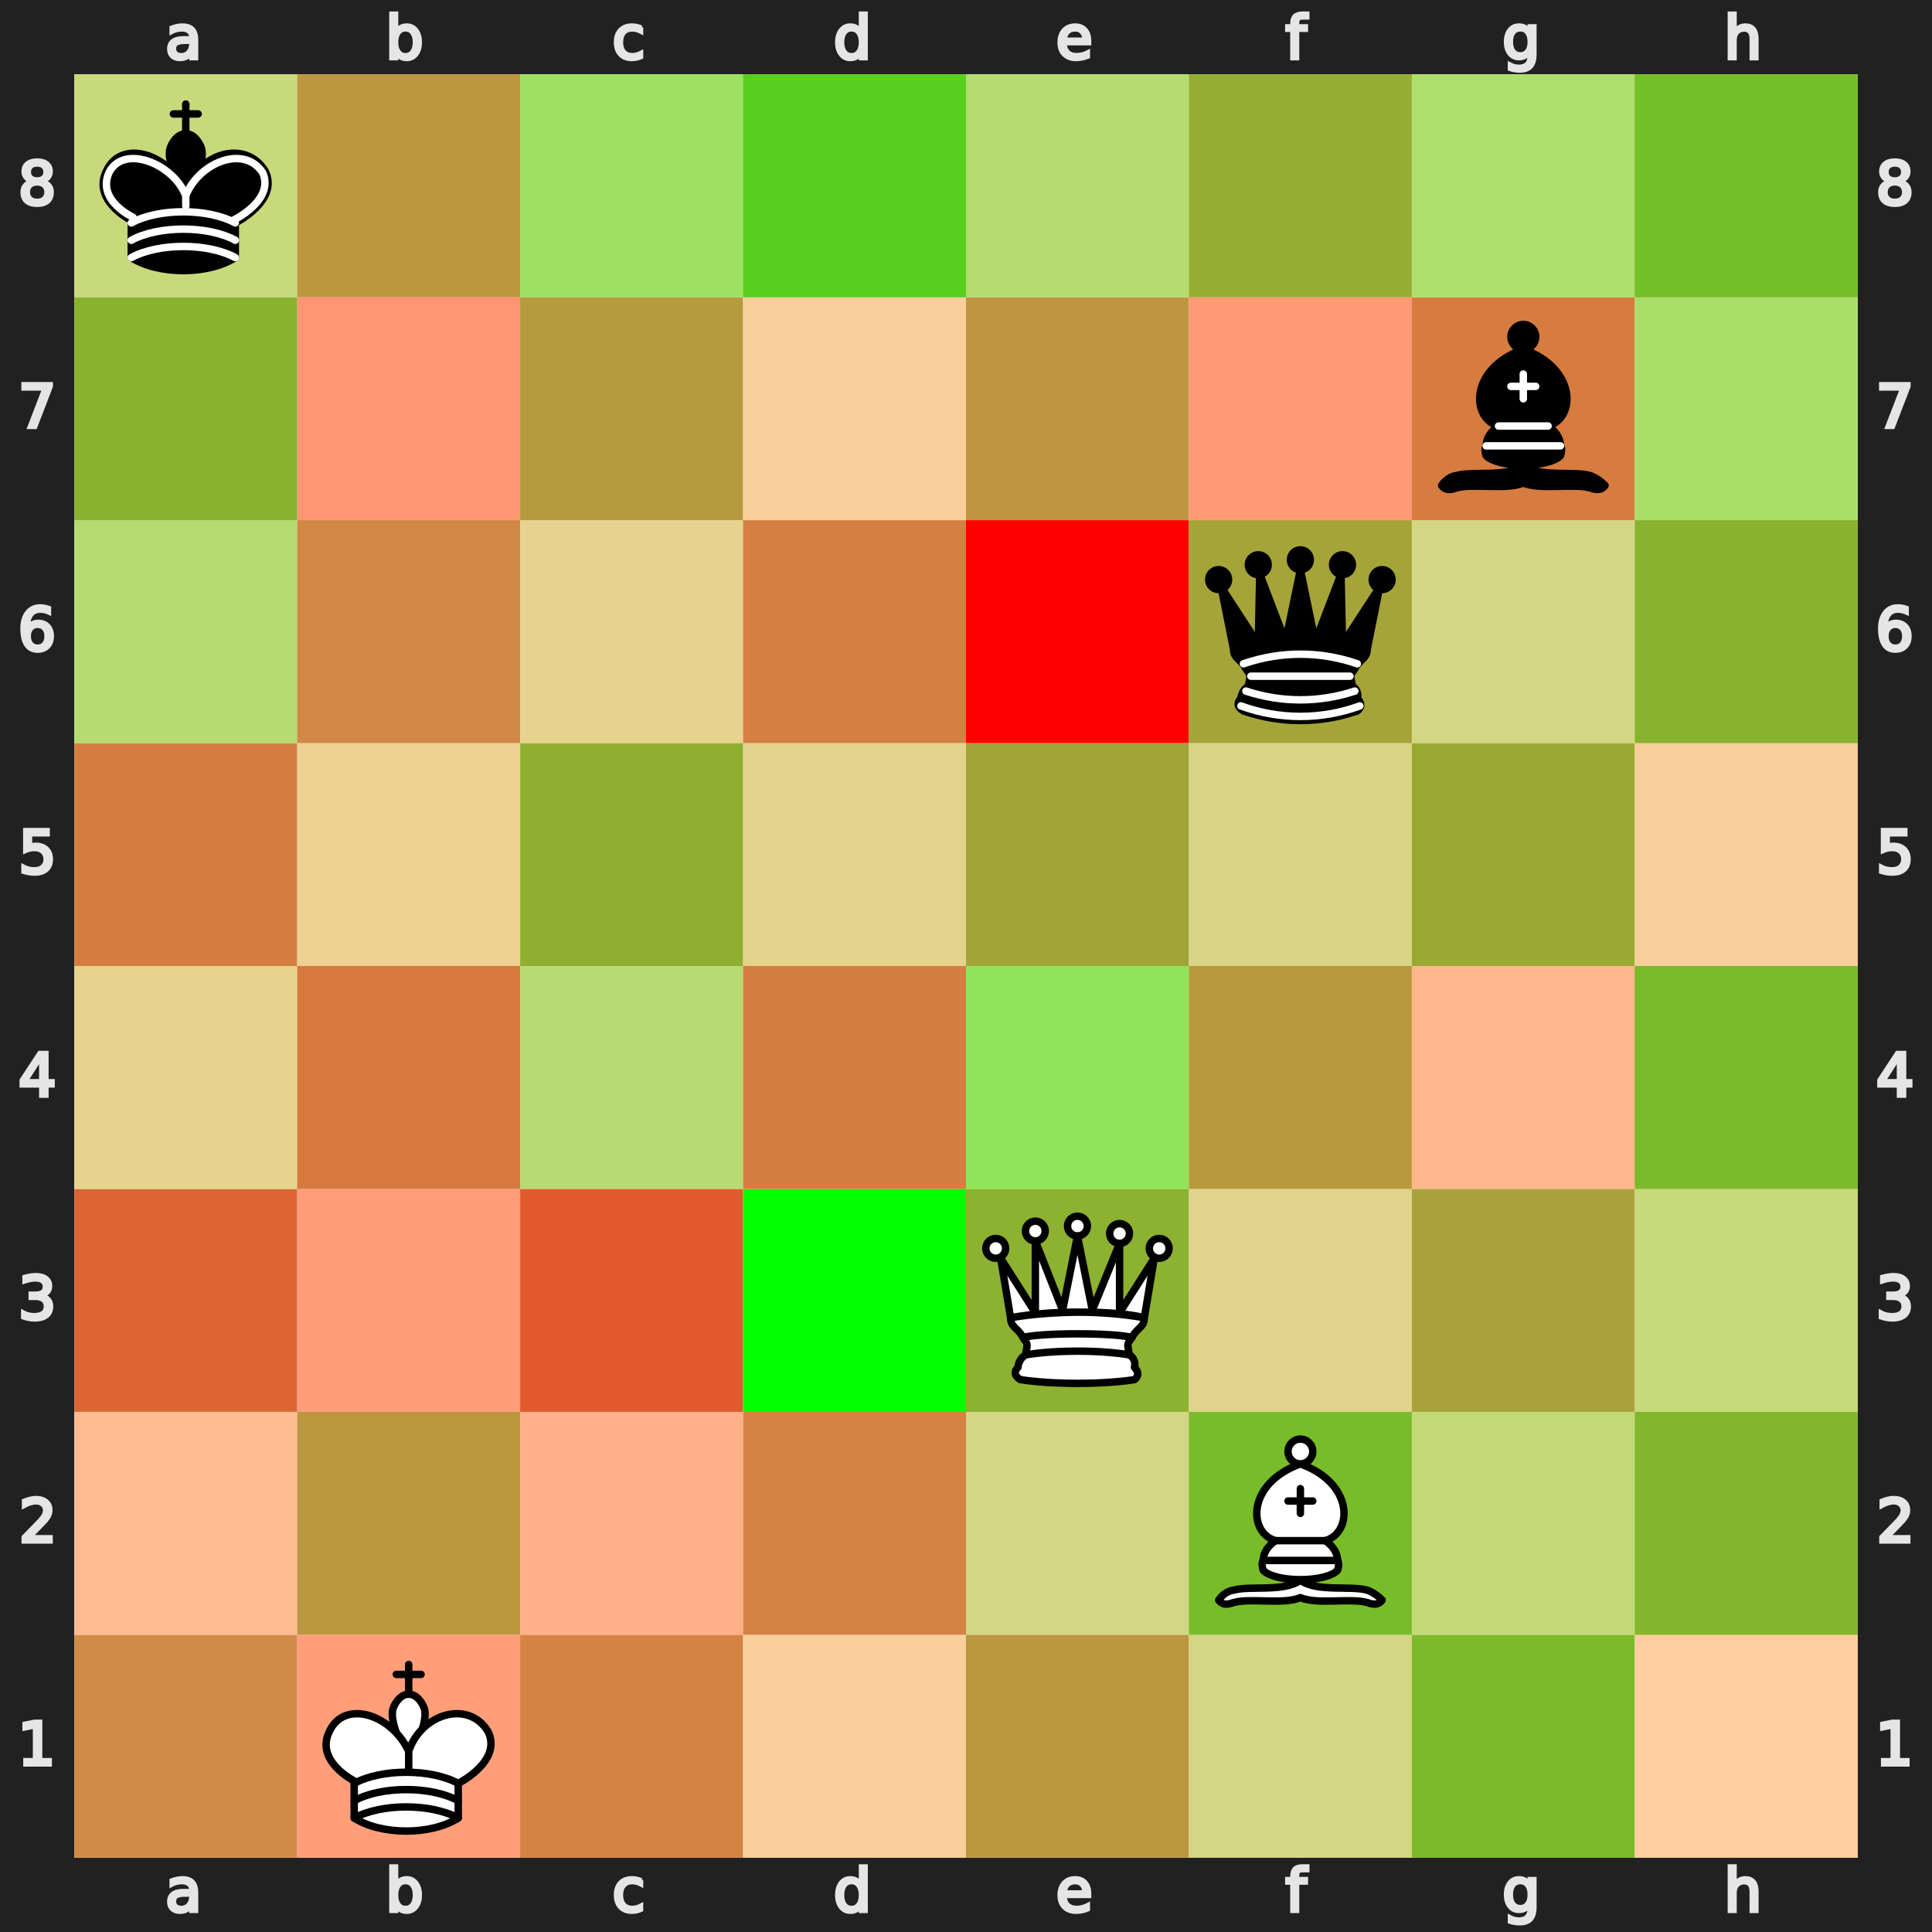
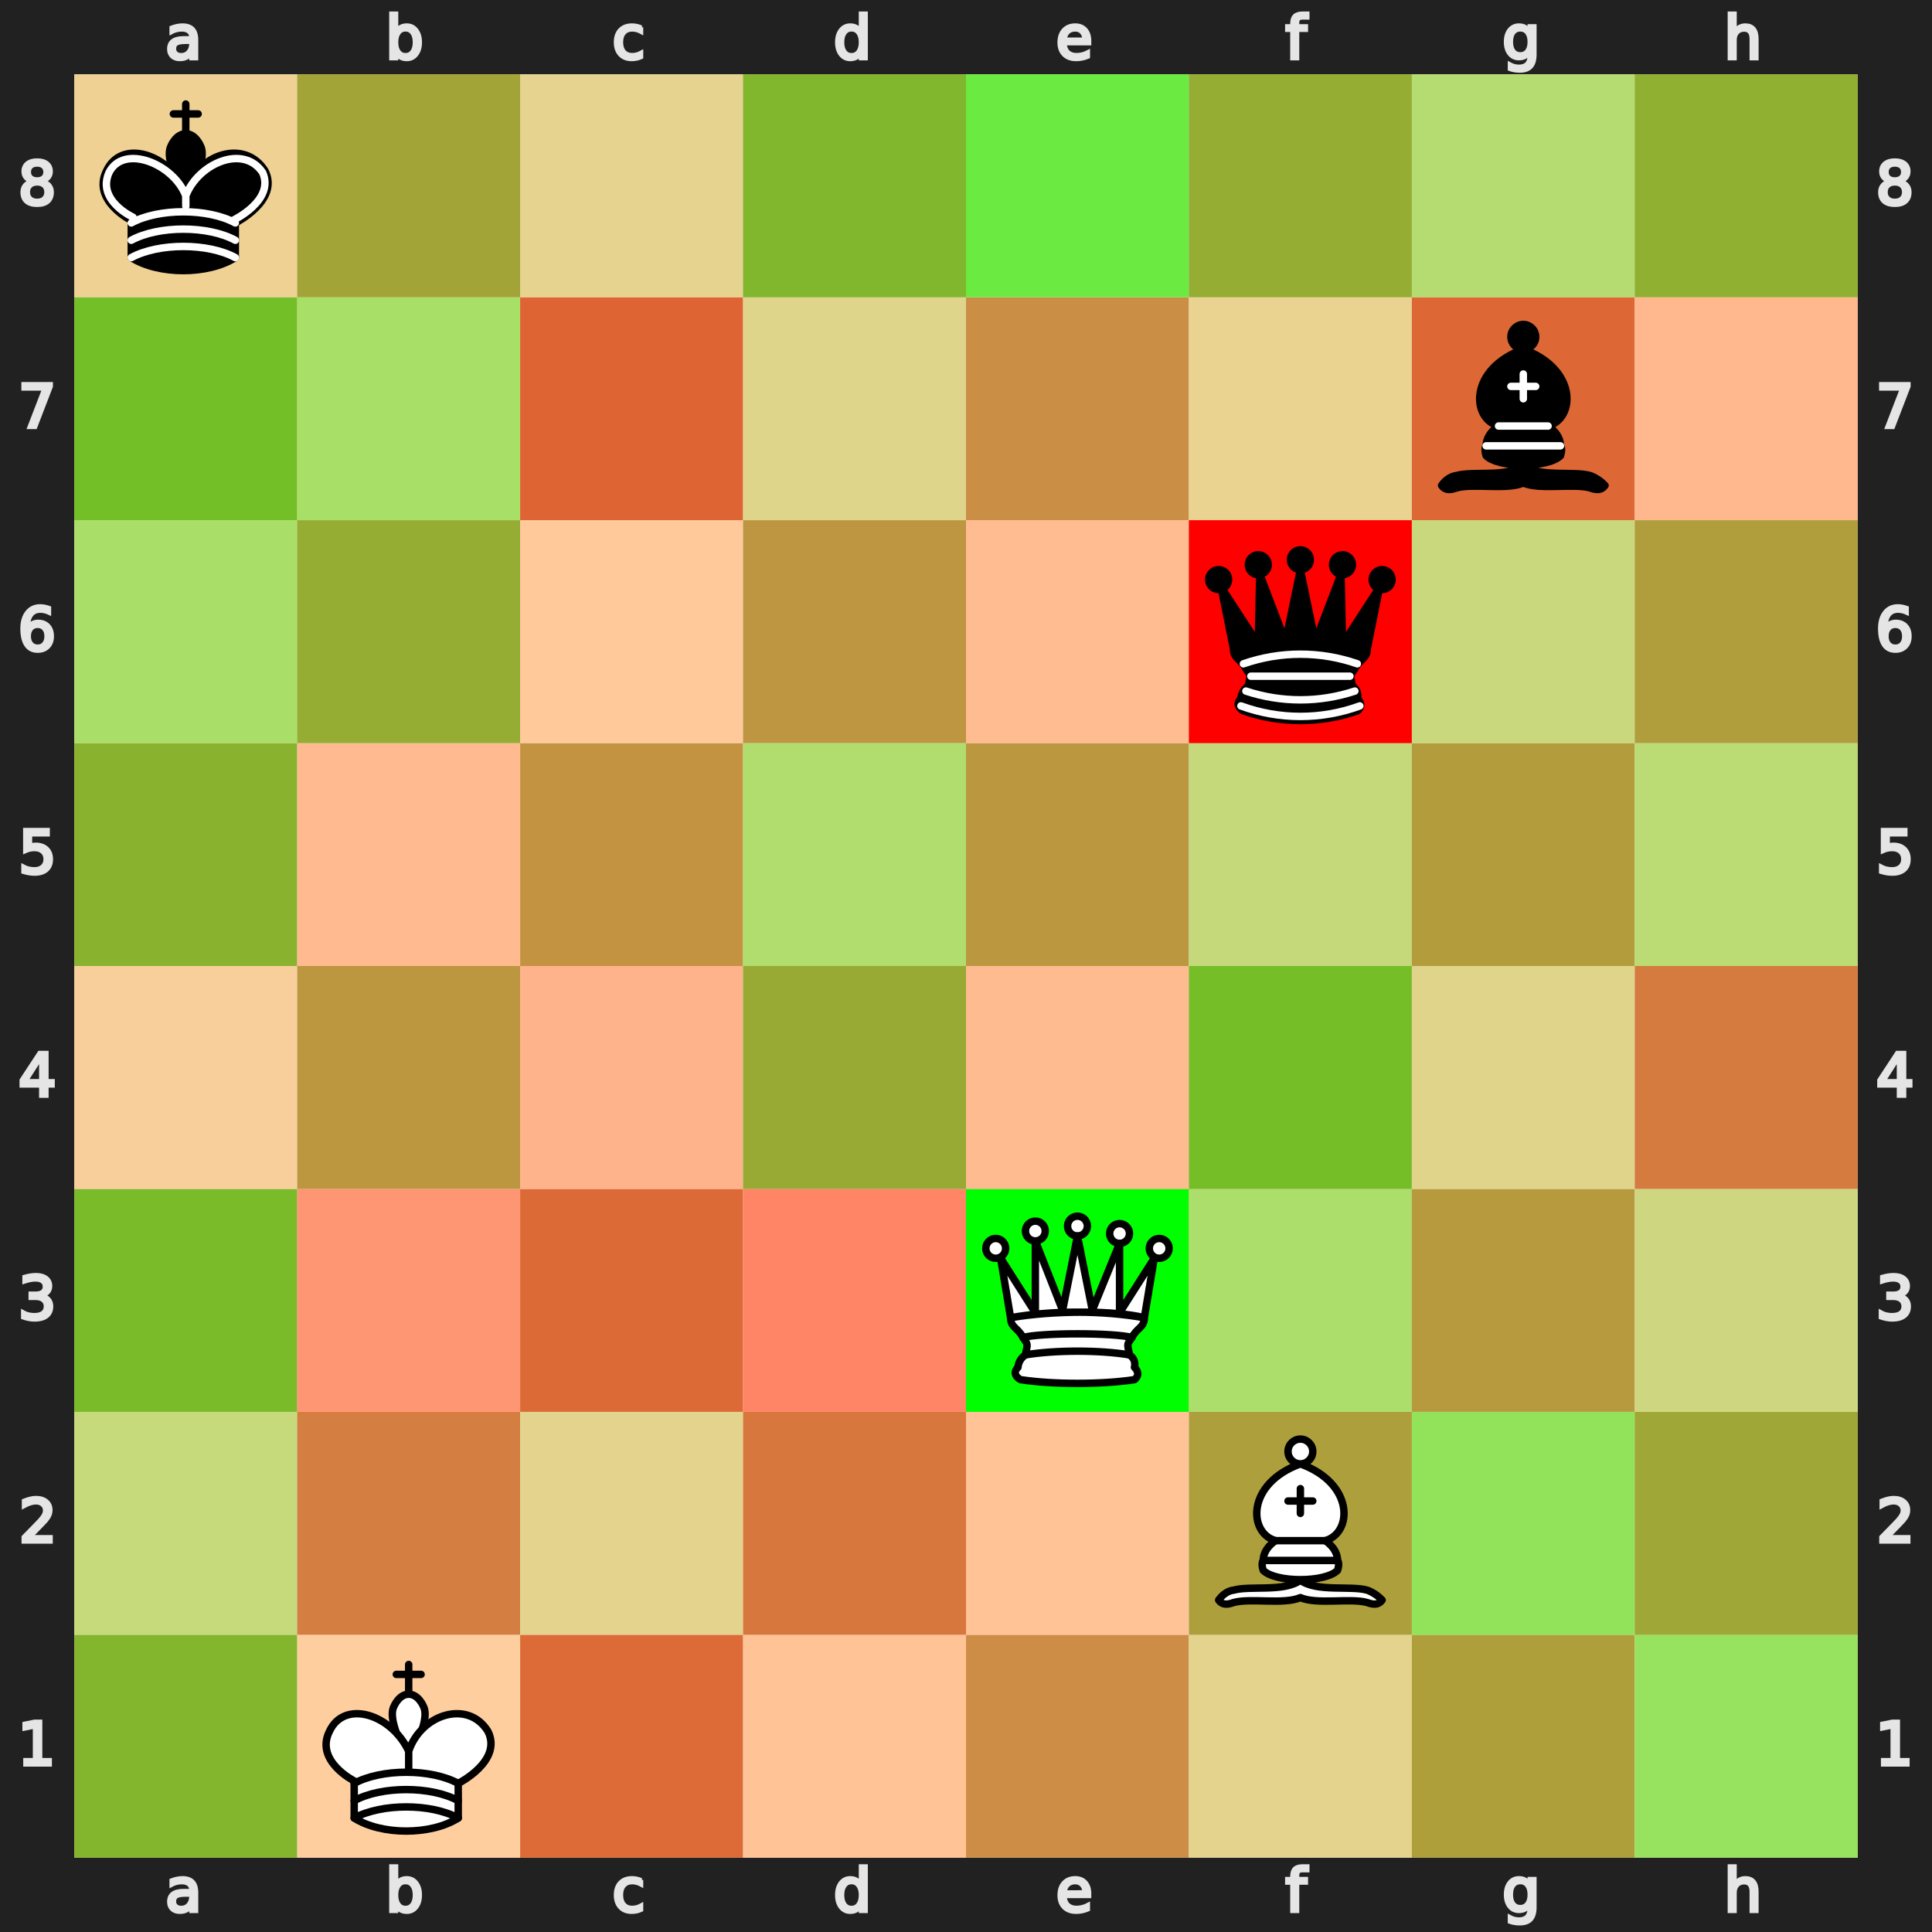
<svg xmlns="http://www.w3.org/2000/svg" xmlns:xlink="http://www.w3.org/1999/xlink" viewBox="0 0 390 390">
  <defs>
    <g id="white-bishop" class="white bishop" fill="none" fill-rule="evenodd" stroke="#000" stroke-width="1.5" stroke-linecap="round" stroke-linejoin="round">
      <g fill="#fff" stroke-linecap="butt">
        <path d="M9 36c3.39-.97 10.11.43 13.5-2 3.39 2.43 10.11 1.03 13.5 2 0 0 1.65.54 3 2-.68.97-1.65.99-3 .5-3.39-.97-10.11.46-13.5-1-3.39 1.46-10.11.03-13.5 1-1.354.49-2.323.47-3-.5 1.354-1.94 3-2 3-2zM15 32c2.5 2.5 12.5 2.5 15 0 .5-1.5 0-2 0-2 0-2.5-2.5-4-2.5-4 5.5-1.5 6-11.5-5-15.5-11 4-10.5 14-5 15.5 0 0-2.5 1.5-2.5 4 0 0-.5.5 0 2zM25 8a2.5 2.5 0 1 1-5 0 2.5 2.5 0 1 1 5 0z" />
      </g>
      <path d="M17.5 26h10M15 30h15m-7.5-14.5v5M20 18h5" stroke-linejoin="miter" />
    </g>
    <g id="white-queen" class="white queen" fill="#fff" fill-rule="evenodd" stroke="#000" stroke-width="1.5" stroke-linecap="round" stroke-linejoin="round">
      <path d="M8 12a2 2 0 1 1-4 0 2 2 0 1 1 4 0zM24.5 7.5a2 2 0 1 1-4 0 2 2 0 1 1 4 0zM41 12a2 2 0 1 1-4 0 2 2 0 1 1 4 0zM16 8.5a2 2 0 1 1-4 0 2 2 0 1 1 4 0zM33 9a2 2 0 1 1-4 0 2 2 0 1 1 4 0z" />
      <path d="M9 26c8.5-1.5 21-1.5 27 0l2-12-7 11V11l-5.5 13.5-3-15-3 15-5.5-14V25L7 14l2 12zM9 26c0 2 1.5 2 2.5 4 1 1.5 1 1 .5 3.5-1.5 1-1.5 2.5-1.5 2.5-1.5 1.5.5 2.5.5 2.5 6.5 1 16.5 1 23 0 0 0 1.5-1 0-2.5 0 0 .5-1.5-1-2.5-.5-2.5-.5-2 .5-3.5 1-2 2.5-2 2.5-4-8.5-1.5-18.5-1.5-27 0z" stroke-linecap="butt" />
      <path d="M11.5 30c3.5-1 18.5-1 22 0M12 33.5c6-1 15-1 21 0" fill="none" />
    </g>
    <g id="white-king" class="white king" fill="none" fill-rule="evenodd" stroke="#000" stroke-width="1.5" stroke-linecap="round" stroke-linejoin="round">
      <path d="M22.5 11.63V6M20 8h5" stroke-linejoin="miter" />
      <path d="M22.5 25s4.5-7.5 3-10.5c0 0-1-2.5-3-2.5s-3 2.5-3 2.5c-1.5 3 3 10.5 3 10.5" fill="#fff" stroke-linecap="butt" stroke-linejoin="miter" />
      <path d="M11.5 37c5.5 3.5 15.5 3.5 21 0v-7s9-4.5 6-10.5c-4-6.5-13.5-3.5-16 4V27v-3.5c-3.5-7.5-13-10.5-16-4-3 6 5 10 5 10V37z" fill="#fff" />
      <path d="M11.5 30c5.5-3 15.5-3 21 0m-21 3.5c5.5-3 15.5-3 21 0m-21 3.5c5.5-3 15.5-3 21 0" />
    </g>
    <g id="black-bishop" class="black bishop" fill="none" fill-rule="evenodd" stroke="#000" stroke-width="1.5" stroke-linecap="round" stroke-linejoin="round">
      <path d="M9 36c3.39-.97 10.11.43 13.5-2 3.39 2.43 10.11 1.03 13.5 2 0 0 1.65.54 3 2-.68.97-1.65.99-3 .5-3.39-.97-10.11.46-13.5-1-3.39 1.46-10.11.03-13.5 1-1.354.49-2.323.47-3-.5 1.354-1.94 3-2 3-2zm6-4c2.5 2.5 12.5 2.5 15 0 .5-1.5 0-2 0-2 0-2.5-2.5-4-2.5-4 5.5-1.5 6-11.5-5-15.5-11 4-10.5 14-5 15.5 0 0-2.5 1.5-2.5 4 0 0-.5.5 0 2zM25 8a2.5 2.5 0 1 1-5 0 2.5 2.5 0 1 1 5 0z" fill="#000" stroke-linecap="butt" />
      <path d="M17.5 26h10M15 30h15m-7.5-14.5v5M20 18h5" stroke="#fff" stroke-linejoin="miter" />
    </g>
    <g id="black-queen" class="black queen" fill="#000" fill-rule="evenodd" stroke="#000" stroke-width="1.5" stroke-linecap="round" stroke-linejoin="round">
      <g fill="#000" stroke="none">
        <circle cx="6" cy="12" r="2.75" />
        <circle cx="14" cy="9" r="2.75" />
        <circle cx="22.5" cy="8" r="2.75" />
        <circle cx="31" cy="9" r="2.75" />
        <circle cx="39" cy="12" r="2.75" />
      </g>
      <path d="M9 26c8.5-1.5 21-1.5 27 0l2.5-12.5L31 25l-.3-14.1-5.2 13.6-3-14.5-3 14.5-5.2-13.6L14 25 6.5 13.5 9 26zM9 26c0 2 1.5 2 2.5 4 1 1.5 1 1 .5 3.5-1.5 1-1.5 2.5-1.5 2.5-1.5 1.5.5 2.5.5 2.5 6.5 1 16.5 1 23 0 0 0 1.5-1 0-2.5 0 0 .5-1.5-1-2.5-.5-2.5-.5-2 .5-3.5 1-2 2.5-2 2.5-4-8.5-1.5-18.5-1.5-27 0z" stroke-linecap="butt" />
      <path d="M11 38.5a35 35 1 0 0 23 0" fill="none" stroke-linecap="butt" />
      <path d="M11 29a35 35 1 0 1 23 0M12.5 31.5h20M11.5 34.5a35 35 1 0 0 22 0M10.5 37.5a35 35 1 0 0 24 0" fill="none" stroke="#fff" />
    </g>
    <g id="black-king" class="black king" fill="none" fill-rule="evenodd" stroke="#000" stroke-width="1.5" stroke-linecap="round" stroke-linejoin="round">
      <path d="M22.5 11.63V6" stroke-linejoin="miter" />
      <path d="M22.5 25s4.5-7.5 3-10.5c0 0-1-2.5-3-2.5s-3 2.5-3 2.5c-1.5 3 3 10.5 3 10.5" fill="#000" stroke-linecap="butt" stroke-linejoin="miter" />
      <path d="M11.5 37c5.5 3.5 15.5 3.5 21 0v-7s9-4.5 6-10.5c-4-6.5-13.5-3.5-16 4V27v-3.5c-3.5-7.5-13-10.5-16-4-3 6 5 10 5 10V37z" fill="#000" />
      <path d="M20 8h5" stroke-linejoin="miter" />
      <path d="M32 29.5s8.5-4 6.03-9.65C34.15 14 25 18 22.5 24.5l.01 2.1-.01-2.1C20 18 9.906 14 6.997 19.85c-2.497 5.65 4.853 9 4.853 9M11.5 30c5.5-3 15.5-3 21 0m-21 3.5c5.5-3 15.5-3 21 0m-21 3.5c5.5-3 15.5-3 21 0" stroke="#fff" />
    </g>
  </defs>
  <rect x="7.5" y="7.5" width="375" height="375" fill="none" stroke="#212121" stroke-width="15" />
  <g transform="translate(20, 1) scale(0.75, 0.75)" fill="#e5e5e5" stroke="#e5e5e5">
    <path d="M23.328 10.016q-1.742 0-2.414.398-.672.398-.672 1.36 0 .765.5 1.218.508.445 1.375.445 1.196 0 1.914-.843.727-.852.727-2.258v-.32zm2.867-.594v4.992h-1.437v-1.328q-.492.797-1.227 1.18-.734.375-1.797.375-1.343 0-2.14-.75-.79-.758-.79-2.024 0-1.476.985-2.226.992-.75 2.953-.75h2.016V8.75q0-.992-.656-1.531-.649-.547-1.829-.547-.75 0-1.46.18-.711.18-1.368.539V6.062q.79-.304 1.532-.453.742-.156 1.445-.156 1.898 0 2.836.984.937.985.937 2.985z" />
  </g>
  <g transform="translate(20, 375) scale(0.75, 0.75)" fill="#e5e5e5" stroke="#e5e5e5">
    <path d="M23.328 10.016q-1.742 0-2.414.398-.672.398-.672 1.36 0 .765.5 1.218.508.445 1.375.445 1.196 0 1.914-.843.727-.852.727-2.258v-.32zm2.867-.594v4.992h-1.437v-1.328q-.492.797-1.227 1.18-.734.375-1.797.375-1.343 0-2.14-.75-.79-.758-.79-2.024 0-1.476.985-2.226.992-.75 2.953-.75h2.016V8.75q0-.992-.656-1.531-.649-.547-1.829-.547-.75 0-1.46.18-.711.18-1.368.539V6.062q.79-.304 1.532-.453.742-.156 1.445-.156 1.898 0 2.836.984.937.985.937 2.985z" />
  </g>
  <g transform="translate(65, 1) scale(0.75, 0.75)" fill="#e5e5e5" stroke="#e5e5e5">
    <path d="M24.922 10.047q0-1.586-.656-2.485-.649-.906-1.79-.906-1.14 0-1.796.906-.649.899-.649 2.485 0 1.586.649 2.492.656.898 1.797.898 1.14 0 1.789-.898.656-.906.656-2.492zm-4.89-3.055q.452-.781 1.14-1.156.695-.383 1.656-.383 1.594 0 2.586 1.266 1 1.265 1 3.328 0 2.062-1 3.328-.992 1.266-2.586 1.266-.96 0-1.656-.375-.688-.383-1.14-1.164v1.312h-1.446V2.258h1.445z" />
  </g>
  <g transform="translate(65, 375) scale(0.75, 0.75)" fill="#e5e5e5" stroke="#e5e5e5">
    <path d="M24.922 10.047q0-1.586-.656-2.485-.649-.906-1.79-.906-1.14 0-1.796.906-.649.899-.649 2.485 0 1.586.649 2.492.656.898 1.797.898 1.14 0 1.789-.898.656-.906.656-2.492zm-4.89-3.055q.452-.781 1.14-1.156.695-.383 1.656-.383 1.594 0 2.586 1.266 1 1.265 1 3.328 0 2.062-1 3.328-.992 1.266-2.586 1.266-.96 0-1.656-.375-.688-.383-1.14-1.164v1.312h-1.446V2.258h1.445z" />
  </g>
  <g transform="translate(110, 1) scale(0.75, 0.75)" fill="#e5e5e5" stroke="#e5e5e5">
    <path d="M25.96 6v1.344q-.608-.336-1.226-.5-.609-.172-1.234-.172-1.398 0-2.172.89-.773.883-.773 2.485 0 1.601.773 2.492.774.883 2.172.883.625 0 1.234-.164.618-.172 1.227-.508v1.328q-.602.281-1.25.422-.64.14-1.367.14-1.977 0-3.14-1.242-1.165-1.242-1.165-3.351 0-2.14 1.172-3.367 1.18-1.227 3.227-1.227.664 0 1.296.14.633.134 1.227.407z" />
  </g>
  <g transform="translate(110, 375) scale(0.75, 0.75)" fill="#e5e5e5" stroke="#e5e5e5">
    <path d="M25.96 6v1.344q-.608-.336-1.226-.5-.609-.172-1.234-.172-1.398 0-2.172.89-.773.883-.773 2.485 0 1.601.773 2.492.774.883 2.172.883.625 0 1.234-.164.618-.172 1.227-.508v1.328q-.602.281-1.25.422-.64.14-1.367.14-1.977 0-3.14-1.242-1.165-1.242-1.165-3.351 0-2.14 1.172-3.367 1.18-1.227 3.227-1.227.664 0 1.296.14.633.134 1.227.407z" />
  </g>
  <g transform="translate(155, 1) scale(0.75, 0.75)" fill="#e5e5e5" stroke="#e5e5e5">
    <path d="M24.973 6.992V2.258h1.437v12.156h-1.437v-1.312q-.453.78-1.149 1.164-.687.375-1.656.375-1.586 0-2.586-1.266-.992-1.266-.992-3.328 0-2.063.992-3.328 1-1.266 2.586-1.266.969 0 1.656.383.696.375 1.149 1.156zm-4.899 3.055q0 1.586.649 2.492.656.898 1.797.898 1.14 0 1.796-.898.657-.906.657-2.492 0-1.586-.657-2.485-.656-.906-1.796-.906-1.141 0-1.797.906-.649.899-.649 2.485z" />
  </g>
  <g transform="translate(155, 375) scale(0.75, 0.75)" fill="#e5e5e5" stroke="#e5e5e5">
    <path d="M24.973 6.992V2.258h1.437v12.156h-1.437v-1.312q-.453.78-1.149 1.164-.687.375-1.656.375-1.586 0-2.586-1.266-.992-1.266-.992-3.328 0-2.063.992-3.328 1-1.266 2.586-1.266.969 0 1.656.383.696.375 1.149 1.156zm-4.899 3.055q0 1.586.649 2.492.656.898 1.797.898 1.14 0 1.796-.898.657-.906.657-2.492 0-1.586-.657-2.485-.656-.906-1.796-.906-1.141 0-1.797.906-.649.899-.649 2.485z" />
  </g>
  <g transform="translate(200, 1) scale(0.75, 0.75)" fill="#e5e5e5" stroke="#e5e5e5">
    <path d="M26.555 9.68v.703h-6.61q.094 1.484.89 2.265.806.774 2.235.774.828 0 1.602-.203.781-.203 1.547-.61v1.36q-.774.328-1.586.5-.813.172-1.649.172-2.093 0-3.32-1.22-1.219-1.218-1.219-3.296 0-2.148 1.157-3.406 1.164-1.266 3.132-1.266 1.766 0 2.79 1.14 1.03 1.134 1.03 3.087zm-1.438-.422q-.015-1.18-.664-1.883-.64-.703-1.703-.703-1.203 0-1.93.68-.718.68-.828 1.914z" />
  </g>
  <g transform="translate(200, 375) scale(0.75, 0.75)" fill="#e5e5e5" stroke="#e5e5e5">
    <path d="M26.555 9.68v.703h-6.61q.094 1.484.89 2.265.806.774 2.235.774.828 0 1.602-.203.781-.203 1.547-.61v1.36q-.774.328-1.586.5-.813.172-1.649.172-2.093 0-3.32-1.22-1.219-1.218-1.219-3.296 0-2.148 1.157-3.406 1.164-1.266 3.132-1.266 1.766 0 2.79 1.14 1.03 1.134 1.03 3.087zm-1.438-.422q-.015-1.18-.664-1.883-.64-.703-1.703-.703-1.203 0-1.93.68-.718.68-.828 1.914z" />
  </g>
  <g transform="translate(245, 1) scale(0.75, 0.75)" fill="#e5e5e5" stroke="#e5e5e5">
    <path d="M25.285 2.258v1.195H23.91q-.773 0-1.078.313-.297.312-.297 1.125v.773h2.367v1.117h-2.367v7.633H21.09V6.781h-1.375V5.664h1.375v-.61q0-1.46.68-2.124.68-.672 2.156-.672z" />
  </g>
  <g transform="translate(245, 375) scale(0.75, 0.75)" fill="#e5e5e5" stroke="#e5e5e5">
    <path d="M25.285 2.258v1.195H23.91q-.773 0-1.078.313-.297.312-.297 1.125v.773h2.367v1.117h-2.367v7.633H21.09V6.781h-1.375V5.664h1.375v-.61q0-1.46.68-2.124.68-.672 2.156-.672z" />
  </g>
  <g transform="translate(290, 1) scale(0.75, 0.75)" fill="#e5e5e5" stroke="#e5e5e5">
    <path d="M24.973 9.937q0-1.562-.649-2.421-.64-.86-1.804-.86-1.157 0-1.805.86-.64.859-.64 2.421 0 1.555.64 2.415.648.859 1.805.859 1.164 0 1.804-.86.649-.859.649-2.414zm1.437 3.391q0 2.234-.992 3.32-.992 1.094-3.04 1.094-.757 0-1.429-.117-.672-.11-1.304-.344v-1.398q.632.344 1.25.508.617.164 1.257.164 1.414 0 2.118-.743.703-.734.703-2.226v-.711q-.446.773-1.141 1.156-.695.383-1.664.383-1.61 0-2.594-1.227-.984-1.226-.984-3.25 0-2.03.984-3.257.985-1.227 2.594-1.227.969 0 1.664.383t1.14 1.156V5.664h1.438z" />
  </g>
  <g transform="translate(290, 375) scale(0.75, 0.75)" fill="#e5e5e5" stroke="#e5e5e5">
    <path d="M24.973 9.937q0-1.562-.649-2.421-.64-.86-1.804-.86-1.157 0-1.805.86-.64.859-.64 2.421 0 1.555.64 2.415.648.859 1.805.859 1.164 0 1.804-.86.649-.859.649-2.414zm1.437 3.391q0 2.234-.992 3.32-.992 1.094-3.04 1.094-.757 0-1.429-.117-.672-.11-1.304-.344v-1.398q.632.344 1.25.508.617.164 1.257.164 1.414 0 2.118-.743.703-.734.703-2.226v-.711q-.446.773-1.141 1.156-.695.383-1.664.383-1.61 0-2.594-1.227-.984-1.226-.984-3.25 0-2.03.984-3.257.985-1.227 2.594-1.227.969 0 1.664.383t1.14 1.156V5.664h1.438z" />
  </g>
  <g transform="translate(335, 1) scale(0.75, 0.75)" fill="#e5e5e5" stroke="#e5e5e5">
    <path d="M26.164 9.133v5.281h-1.437V9.18q0-1.243-.485-1.86-.484-.617-1.453-.617-1.164 0-1.836.742-.672.742-.672 2.024v4.945h-1.445V2.258h1.445v4.765q.516-.789 1.211-1.18.703-.39 1.617-.39 1.508 0 2.282.938.773.93.773 2.742z" />
  </g>
  <g transform="translate(335, 375) scale(0.75, 0.75)" fill="#e5e5e5" stroke="#e5e5e5">
    <path d="M26.164 9.133v5.281h-1.437V9.18q0-1.243-.485-1.86-.484-.617-1.453-.617-1.164 0-1.836.742-.672.742-.672 2.024v4.945h-1.445V2.258h1.445v4.765q.516-.789 1.211-1.18.703-.39 1.617-.39 1.508 0 2.282.938.773.93.773 2.742z" />
  </g>
  <g transform="translate(0, 335) scale(0.75, 0.75)" fill="#e5e5e5" stroke="#e5e5e5">
    <path d="M6.754 26.996h2.578v-8.898l-2.805.562v-1.437l2.79-.563h1.578v10.336h2.578v1.328h-6.72z" />
  </g>
  <g transform="translate(375, 335) scale(0.75, 0.75)" fill="#e5e5e5" stroke="#e5e5e5">
    <path d="M6.754 26.996h2.578v-8.898l-2.805.562v-1.437l2.79-.563h1.578v10.336h2.578v1.328h-6.72z" />
  </g>
  <g transform="translate(0, 290) scale(0.75, 0.75)" fill="#e5e5e5" stroke="#e5e5e5">
    <path d="M8.195 26.996h5.508v1.328H6.297v-1.328q.898-.93 2.445-2.492 1.555-1.57 1.953-2.024.758-.851 1.055-1.437.305-.594.305-1.164 0-.93-.657-1.516-.648-.586-1.695-.586-.742 0-1.57.258-.82.258-1.758.781v-1.593q.953-.383 1.781-.578.828-.196 1.516-.196 1.812 0 2.89.906 1.079.907 1.079 2.422 0 .72-.274 1.368-.265.64-.976 1.515-.196.227-1.243 1.313-1.046 1.078-2.953 3.023z" />
  </g>
  <g transform="translate(375, 290) scale(0.75, 0.75)" fill="#e5e5e5" stroke="#e5e5e5">
    <path d="M8.195 26.996h5.508v1.328H6.297v-1.328q.898-.93 2.445-2.492 1.555-1.57 1.953-2.024.758-.851 1.055-1.437.305-.594.305-1.164 0-.93-.657-1.516-.648-.586-1.695-.586-.742 0-1.57.258-.82.258-1.758.781v-1.593q.953-.383 1.781-.578.828-.196 1.516-.196 1.812 0 2.89.906 1.079.907 1.079 2.422 0 .72-.274 1.368-.265.64-.976 1.515-.196.227-1.243 1.313-1.046 1.078-2.953 3.023z" />
  </g>
  <g transform="translate(0, 245) scale(0.75, 0.75)" fill="#e5e5e5" stroke="#e5e5e5">
    <path d="M11.434 22.035q1.132.242 1.765 1.008.64.766.64 1.89 0 1.727-1.187 2.672-1.187.946-3.375.946-.734 0-1.515-.149-.774-.14-1.602-.43V26.45q.656.383 1.438.578.78.196 1.632.196 1.485 0 2.258-.586.782-.586.782-1.703 0-1.032-.727-1.61-.719-.586-2.008-.586h-1.36v-1.297h1.423q1.164 0 1.78-.46.618-.47.618-1.344 0-.899-.64-1.375-.633-.485-1.82-.485-.65 0-1.391.141-.743.14-1.633.437V16.95q.898-.25 1.68-.375.788-.125 1.484-.125 1.797 0 2.844.82 1.046.813 1.046 2.204 0 .968-.554 1.64-.555.664-1.578.922z" />
  </g>
  <g transform="translate(375, 245) scale(0.75, 0.75)" fill="#e5e5e5" stroke="#e5e5e5">
    <path d="M11.434 22.035q1.132.242 1.765 1.008.64.766.64 1.89 0 1.727-1.187 2.672-1.187.946-3.375.946-.734 0-1.515-.149-.774-.14-1.602-.43V26.45q.656.383 1.438.578.78.196 1.632.196 1.485 0 2.258-.586.782-.586.782-1.703 0-1.032-.727-1.61-.719-.586-2.008-.586h-1.36v-1.297h1.423q1.164 0 1.78-.46.618-.47.618-1.344 0-.899-.64-1.375-.633-.485-1.82-.485-.65 0-1.391.141-.743.14-1.633.437V16.95q.898-.25 1.68-.375.788-.125 1.484-.125 1.797 0 2.844.82 1.046.813 1.046 2.204 0 .968-.554 1.64-.555.664-1.578.922z" />
  </g>
  <g transform="translate(0, 200) scale(0.75, 0.75)" fill="#e5e5e5" stroke="#e5e5e5">
    <path d="M11.016 18.035L7.03 24.262h3.985zm-.414-1.375h1.984v7.602h1.664v1.312h-1.664v2.75h-1.57v-2.75H5.75v-1.523z" />
  </g>
  <g transform="translate(375, 200) scale(0.75, 0.75)" fill="#e5e5e5" stroke="#e5e5e5">
    <path d="M11.016 18.035L7.03 24.262h3.985zm-.414-1.375h1.984v7.602h1.664v1.312h-1.664v2.75h-1.57v-2.75H5.75v-1.523z" />
  </g>
  <g transform="translate(0, 155) scale(0.75, 0.75)" fill="#e5e5e5" stroke="#e5e5e5">
    <path d="M6.719 16.66h6.195v1.328h-4.75v2.86q.344-.118.688-.172.343-.063.687-.063 1.953 0 3.094 1.07 1.14 1.07 1.14 2.899 0 1.883-1.171 2.93-1.172 1.039-3.305 1.039-.735 0-1.5-.125-.758-.125-1.57-.375v-1.586q.703.383 1.453.57.75.188 1.586.188 1.351 0 2.14-.711.79-.711.79-1.93 0-1.219-.79-1.93-.789-.71-2.14-.71-.633 0-1.266.14-.625.14-1.281.438z" />
  </g>
  <g transform="translate(375, 155) scale(0.75, 0.75)" fill="#e5e5e5" stroke="#e5e5e5">
    <path d="M6.719 16.66h6.195v1.328h-4.75v2.86q.344-.118.688-.172.343-.063.687-.063 1.953 0 3.094 1.07 1.14 1.07 1.14 2.899 0 1.883-1.171 2.93-1.172 1.039-3.305 1.039-.735 0-1.5-.125-.758-.125-1.57-.375v-1.586q.703.383 1.453.57.75.188 1.586.188 1.351 0 2.14-.711.79-.711.79-1.93 0-1.219-.79-1.93-.789-.71-2.14-.71-.633 0-1.266.14-.625.14-1.281.438z" />
  </g>
  <g transform="translate(0, 110) scale(0.75, 0.75)" fill="#e5e5e5" stroke="#e5e5e5">
    <path d="M10.137 21.863q-1.063 0-1.688.727-.617.726-.617 1.992 0 1.258.617 1.992.625.727 1.688.727 1.062 0 1.68-.727.624-.734.624-1.992 0-1.266-.625-1.992-.617-.727-1.68-.727zm3.133-4.945v1.437q-.594-.28-1.204-.43-.601-.148-1.195-.148-1.562 0-2.39 1.055-.82 1.055-.938 3.188.46-.68 1.156-1.04.696-.367 1.531-.367 1.758 0 2.774 1.07 1.023 1.063 1.023 2.899 0 1.797-1.062 2.883-1.063 1.086-2.828 1.086-2.024 0-3.094-1.547-1.07-1.555-1.07-4.5 0-2.766 1.312-4.406 1.313-1.649 3.524-1.649.593 0 1.195.117.61.118 1.266.352z" />
  </g>
  <g transform="translate(375, 110) scale(0.75, 0.75)" fill="#e5e5e5" stroke="#e5e5e5">
    <path d="M10.137 21.863q-1.063 0-1.688.727-.617.726-.617 1.992 0 1.258.617 1.992.625.727 1.688.727 1.062 0 1.68-.727.624-.734.624-1.992 0-1.266-.625-1.992-.617-.727-1.68-.727zm3.133-4.945v1.437q-.594-.28-1.204-.43-.601-.148-1.195-.148-1.562 0-2.39 1.055-.82 1.055-.938 3.188.46-.68 1.156-1.04.696-.367 1.531-.367 1.758 0 2.774 1.07 1.023 1.063 1.023 2.899 0 1.797-1.062 2.883-1.063 1.086-2.828 1.086-2.024 0-3.094-1.547-1.07-1.555-1.07-4.5 0-2.766 1.312-4.406 1.313-1.649 3.524-1.649.593 0 1.195.117.61.118 1.266.352z" />
  </g>
  <g transform="translate(0, 65) scale(0.75, 0.75)" fill="#e5e5e5" stroke="#e5e5e5">
    <path d="M6.25 16.66h7.5v.672L9.516 28.324H7.867l3.985-10.336H6.25z" />
  </g>
  <g transform="translate(375, 65) scale(0.75, 0.75)" fill="#e5e5e5" stroke="#e5e5e5">
    <path d="M6.25 16.66h7.5v.672L9.516 28.324H7.867l3.985-10.336H6.25z" />
  </g>
  <g transform="translate(0, 20) scale(0.75, 0.75)" fill="#e5e5e5" stroke="#e5e5e5">
    <path d="M10 22.785q-1.125 0-1.773.602-.641.601-.641 1.656t.64 1.656q.649.602 1.774.602t1.773-.602q.649-.61.649-1.656 0-1.055-.649-1.656-.64-.602-1.773-.602zm-1.578-.672q-1.016-.25-1.586-.945-.563-.695-.563-1.695 0-1.399.993-2.211 1-.813 2.734-.813 1.742 0 2.734.813.993.812.993 2.21 0 1-.57 1.696-.563.695-1.571.945 1.14.266 1.773 1.04.641.773.641 1.89 0 1.695-1.04 2.602-1.03.906-2.96.906t-2.969-.906Q6 26.738 6 25.043q0-1.117.64-1.89.641-.774 1.782-1.04zm-.578-2.492q0 .906.562 1.414.57.508 1.594.508 1.016 0 1.586-.508.578-.508.578-1.414 0-.906-.578-1.414-.57-.508-1.586-.508-1.023 0-1.594.508-.562.508-.562 1.414z" />
  </g>
  <g transform="translate(375, 20) scale(0.75, 0.75)" fill="#e5e5e5" stroke="#e5e5e5">
    <path d="M10 22.785q-1.125 0-1.773.602-.641.601-.641 1.656t.64 1.656q.649.602 1.774.602t1.773-.602q.649-.61.649-1.656 0-1.055-.649-1.656-.64-.602-1.773-.602zm-1.578-.672q-1.016-.25-1.586-.945-.563-.695-.563-1.695 0-1.399.993-2.211 1-.813 2.734-.813 1.742 0 2.734.813.993.812.993 2.21 0 1-.57 1.696-.563.695-1.571.945 1.14.266 1.773 1.04.641.773.641 1.89 0 1.695-1.04 2.602-1.03.906-2.96.906t-2.969-.906Q6 26.738 6 25.043q0-1.117.64-1.89.641-.774 1.782-1.04zm-.578-2.492q0 .906.562 1.414.57.508 1.594.508 1.016 0 1.586-.508.578-.508.578-1.414 0-.906-.578-1.414-.57-.508-1.586-.508-1.023 0-1.594.508-.562.508-.562 1.414z" />
  </g>
  <rect x="15" y="330" width="45" height="45" class="square dark a1" stroke="none" fill="#d18b47" />
-   <rect x="15" y="330" width="45" height="45" stroke="none" fill="rgba(255, 0, 0, 0.0)" />
+   <rect x="15" y="330" width="45" height="45" stroke="none" fill="rgba(0, 255, 0, 0.37)" />
  <rect x="60" y="330" width="45" height="45" class="square light b1" stroke="none" fill="#ffce9e" />
-   <rect x="60" y="330" width="45" height="45" stroke="none" fill="rgba(255, 0, 0, 0.234)" />
+   <rect x="60" y="330" width="45" height="45" stroke="none" fill="rgba(255, 0, 0, 0.0)" />
  <rect x="105" y="330" width="45" height="45" class="square dark c1" stroke="none" fill="#d18b47" />
-   <rect x="105" y="330" width="45" height="45" stroke="none" fill="rgba(255, 0, 0, 0.057)" />
+   <rect x="105" y="330" width="45" height="45" stroke="none" fill="rgba(255, 0, 0, 0.234)" />
  <rect x="150" y="330" width="45" height="45" class="square light d1" stroke="none" fill="#ffce9e" />
-   <rect x="150" y="330" width="45" height="45" stroke="none" fill="rgba(0, 255, 0, 0.021)" />
+   <rect x="150" y="330" width="45" height="45" stroke="none" fill="rgba(255, 0, 0, 0.057)" />
  <rect x="195" y="330" width="45" height="45" class="square dark e1" stroke="none" fill="#d18b47" />
-   <rect x="195" y="330" width="45" height="45" stroke="none" fill="rgba(0, 255, 0, 0.108)" />
+   <rect x="195" y="330" width="45" height="45" stroke="none" fill="rgba(0, 255, 0, 0.021)" />
  <rect x="240" y="330" width="45" height="45" class="square light f1" stroke="none" fill="#ffce9e" />
-   <rect x="240" y="330" width="45" height="45" stroke="none" fill="rgba(0, 255, 0, 0.169)" />
+   <rect x="240" y="330" width="45" height="45" stroke="none" fill="rgba(0, 255, 0, 0.108)" />
  <rect x="285" y="330" width="45" height="45" class="square dark g1" stroke="none" fill="#d18b47" />
-   <rect x="285" y="330" width="45" height="45" stroke="none" fill="rgba(0, 255, 0, 0.407)" />
+   <rect x="285" y="330" width="45" height="45" stroke="none" fill="rgba(0, 255, 0, 0.169)" />
  <rect x="330" y="330" width="45" height="45" class="square light h1" stroke="none" fill="#ffce9e" />
-   <rect x="330" y="330" width="45" height="45" stroke="none" fill="rgba(255, 0, 0, 0.0)" />
+   <rect x="330" y="330" width="45" height="45" stroke="none" fill="rgba(0, 255, 0, 0.407)" />
  <rect x="15" y="285" width="45" height="45" class="square light a2" stroke="none" fill="#ffce9e" />
-   <rect x="15" y="285" width="45" height="45" stroke="none" fill="rgba(255, 0, 0, 0.09)" />
+   <rect x="15" y="285" width="45" height="45" stroke="none" fill="rgba(0, 255, 0, 0.223)" />
  <rect x="60" y="285" width="45" height="45" class="square dark b2" stroke="none" fill="#d18b47" />
-   <rect x="60" y="285" width="45" height="45" stroke="none" fill="rgba(0, 255, 0, 0.107)" />
+   <rect x="60" y="285" width="45" height="45" stroke="none" fill="rgba(255, 0, 0, 0.09)" />
  <rect x="105" y="285" width="45" height="45" class="square light c2" stroke="none" fill="#ffce9e" />
-   <rect x="105" y="285" width="45" height="45" stroke="none" fill="rgba(255, 0, 0, 0.145)" />
+   <rect x="105" y="285" width="45" height="45" stroke="none" fill="rgba(0, 255, 0, 0.107)" />
  <rect x="150" y="285" width="45" height="45" class="square dark d2" stroke="none" fill="#d18b47" />
-   <rect x="150" y="285" width="45" height="45" stroke="none" fill="rgba(255, 0, 0, 0.051)" />
+   <rect x="150" y="285" width="45" height="45" stroke="none" fill="rgba(255, 0, 0, 0.145)" />
  <rect x="195" y="285" width="45" height="45" class="square light e2" stroke="none" fill="#ffce9e" />
-   <rect x="195" y="285" width="45" height="45" stroke="none" fill="rgba(0, 255, 0, 0.175)" />
+   <rect x="195" y="285" width="45" height="45" stroke="none" fill="rgba(255, 0, 0, 0.051)" />
  <rect x="240" y="285" width="45" height="45" class="square dark f2" stroke="none" fill="#d18b47" />
-   <rect x="240" y="285" width="45" height="45" stroke="none" fill="rgba(0, 255, 0, 0.427)" />
+   <rect x="240" y="285" width="45" height="45" stroke="none" fill="rgba(0, 255, 0, 0.175)" />
  <rect x="285" y="285" width="45" height="45" class="square light g2" stroke="none" fill="#ffce9e" />
-   <rect x="285" y="285" width="45" height="45" stroke="none" fill="rgba(0, 255, 0, 0.242)" />
+   <rect x="285" y="285" width="45" height="45" stroke="none" fill="rgba(0, 255, 0, 0.427)" />
  <rect x="330" y="285" width="45" height="45" class="square dark h2" stroke="none" fill="#d18b47" />
-   <rect x="330" y="285" width="45" height="45" stroke="none" fill="rgba(0, 255, 0, 0.37)" />
+   <rect x="330" y="285" width="45" height="45" stroke="none" fill="rgba(0, 255, 0, 0.242)" />
  <rect x="15" y="240" width="45" height="45" class="square dark a3" stroke="none" fill="#d18b47" />
-   <rect x="15" y="240" width="45" height="45" stroke="none" fill="rgba(255, 0, 0, 0.272)" />
+   <rect x="15" y="240" width="45" height="45" stroke="none" fill="rgba(0, 255, 0, 0.416)" />
  <rect x="60" y="240" width="45" height="45" class="square light b3" stroke="none" fill="#ffce9e" />
-   <rect x="60" y="240" width="45" height="45" stroke="none" fill="rgba(255, 0, 0, 0.235)" />
+   <rect x="60" y="240" width="45" height="45" stroke="none" fill="rgba(255, 0, 0, 0.272)" />
  <rect x="105" y="240" width="45" height="45" class="square dark c3" stroke="none" fill="#d18b47" />
-   <rect x="105" y="240" width="45" height="45" stroke="none" fill="rgba(255, 0, 0, 0.354)" />
+   <rect x="105" y="240" width="45" height="45" stroke="none" fill="rgba(255, 0, 0, 0.235)" />
  <rect x="150" y="240" width="45" height="45" class="square light d3" stroke="none" fill="#ffce9e" />
-   <rect x="150" y="240" width="45" height="45" stroke="none" fill="rgba(0, 255, 0, 1.0)" />
+   <rect x="150" y="240" width="45" height="45" stroke="none" fill="rgba(255, 0, 0, 0.354)" />
  <rect x="195" y="240" width="45" height="45" class="square dark e3" stroke="none" fill="#d18b47" />
-   <rect x="195" y="240" width="45" height="45" stroke="none" fill="rgba(0, 255, 0, 0.327)" />
+   <rect x="195" y="240" width="45" height="45" stroke="none" fill="rgba(0, 255, 0, 1.0)" />
  <rect x="240" y="240" width="45" height="45" class="square light f3" stroke="none" fill="#ffce9e" />
-   <rect x="240" y="240" width="45" height="45" stroke="none" fill="rgba(0, 255, 0, 0.126)" />
+   <rect x="240" y="240" width="45" height="45" stroke="none" fill="rgba(0, 255, 0, 0.327)" />
  <rect x="285" y="240" width="45" height="45" class="square dark g3" stroke="none" fill="#d18b47" />
-   <rect x="285" y="240" width="45" height="45" stroke="none" fill="rgba(0, 255, 0, 0.192)" />
+   <rect x="285" y="240" width="45" height="45" stroke="none" fill="rgba(0, 255, 0, 0.126)" />
  <rect x="330" y="240" width="45" height="45" class="square light h3" stroke="none" fill="#ffce9e" />
-   <rect x="330" y="240" width="45" height="45" stroke="none" fill="rgba(0, 255, 0, 0.223)" />
+   <rect x="330" y="240" width="45" height="45" stroke="none" fill="rgba(0, 255, 0, 0.192)" />
  <rect x="15" y="195" width="45" height="45" class="square light a4" stroke="none" fill="#ffce9e" />
-   <rect x="15" y="195" width="45" height="45" stroke="none" fill="rgba(0, 255, 0, 0.105)" />
+   <rect x="15" y="195" width="45" height="45" stroke="none" fill="rgba(0, 255, 0, 0.031)" />
  <rect x="60" y="195" width="45" height="45" class="square dark b4" stroke="none" fill="#d18b47" />
-   <rect x="60" y="195" width="45" height="45" stroke="none" fill="rgba(255, 0, 0, 0.131)" />
+   <rect x="60" y="195" width="45" height="45" stroke="none" fill="rgba(0, 255, 0, 0.105)" />
  <rect x="105" y="195" width="45" height="45" class="square light c4" stroke="none" fill="#ffce9e" />
-   <rect x="105" y="195" width="45" height="45" stroke="none" fill="rgba(0, 255, 0, 0.27)" />
+   <rect x="105" y="195" width="45" height="45" stroke="none" fill="rgba(255, 0, 0, 0.131)" />
  <rect x="150" y="195" width="45" height="45" class="square dark d4" stroke="none" fill="#d18b47" />
-   <rect x="150" y="195" width="45" height="45" stroke="none" fill="rgba(255, 0, 0, 0.091)" />
+   <rect x="150" y="195" width="45" height="45" stroke="none" fill="rgba(0, 255, 0, 0.27)" />
  <rect x="195" y="195" width="45" height="45" class="square light e4" stroke="none" fill="#ffce9e" />
-   <rect x="195" y="195" width="45" height="45" stroke="none" fill="rgba(0, 255, 0, 0.44)" />
+   <rect x="195" y="195" width="45" height="45" stroke="none" fill="rgba(255, 0, 0, 0.091)" />
  <rect x="240" y="195" width="45" height="45" class="square dark f4" stroke="none" fill="#d18b47" />
-   <rect x="240" y="195" width="45" height="45" stroke="none" fill="rgba(0, 255, 0, 0.123)" />
+   <rect x="240" y="195" width="45" height="45" stroke="none" fill="rgba(0, 255, 0, 0.44)" />
  <rect x="285" y="195" width="45" height="45" class="square light g4" stroke="none" fill="#ffce9e" />
-   <rect x="285" y="195" width="45" height="45" stroke="none" fill="rgba(255, 0, 0, 0.115)" />
+   <rect x="285" y="195" width="45" height="45" stroke="none" fill="rgba(0, 255, 0, 0.123)" />
  <rect x="330" y="195" width="45" height="45" class="square dark h4" stroke="none" fill="#d18b47" />
-   <rect x="330" y="195" width="45" height="45" stroke="none" fill="rgba(0, 255, 0, 0.416)" />
+   <rect x="330" y="195" width="45" height="45" stroke="none" fill="rgba(255, 0, 0, 0.115)" />
  <rect x="15" y="150" width="45" height="45" class="square dark a5" stroke="none" fill="#d18b47" />
-   <rect x="15" y="150" width="45" height="45" stroke="none" fill="rgba(255, 0, 0, 0.096)" />
+   <rect x="15" y="150" width="45" height="45" stroke="none" fill="rgba(0, 255, 0, 0.345)" />
  <rect x="60" y="150" width="45" height="45" class="square light b5" stroke="none" fill="#ffce9e" />
-   <rect x="60" y="150" width="45" height="45" stroke="none" fill="rgba(0, 255, 0, 0.067)" />
+   <rect x="60" y="150" width="45" height="45" stroke="none" fill="rgba(255, 0, 0, 0.096)" />
  <rect x="105" y="150" width="45" height="45" class="square dark c5" stroke="none" fill="#d18b47" />
-   <rect x="105" y="150" width="45" height="45" stroke="none" fill="rgba(0, 255, 0, 0.31)" />
+   <rect x="105" y="150" width="45" height="45" stroke="none" fill="rgba(0, 255, 0, 0.067)" />
  <rect x="150" y="150" width="45" height="45" class="square light d5" stroke="none" fill="#ffce9e" />
-   <rect x="150" y="150" width="45" height="45" stroke="none" fill="rgba(0, 255, 0, 0.108)" />
+   <rect x="150" y="150" width="45" height="45" stroke="none" fill="rgba(0, 255, 0, 0.31)" />
  <rect x="195" y="150" width="45" height="45" class="square dark e5" stroke="none" fill="#d18b47" />
-   <rect x="195" y="150" width="45" height="45" stroke="none" fill="rgba(0, 255, 0, 0.227)" />
+   <rect x="195" y="150" width="45" height="45" stroke="none" fill="rgba(0, 255, 0, 0.108)" />
  <rect x="240" y="150" width="45" height="45" class="square light f5" stroke="none" fill="#ffce9e" />
-   <rect x="240" y="150" width="45" height="45" stroke="none" fill="rgba(0, 255, 0, 0.149)" />
+   <rect x="240" y="150" width="45" height="45" stroke="none" fill="rgba(0, 255, 0, 0.227)" />
  <rect x="285" y="150" width="45" height="45" class="square dark g5" stroke="none" fill="#d18b47" />
-   <rect x="285" y="150" width="45" height="45" stroke="none" fill="rgba(0, 255, 0, 0.268)" />
+   <rect x="285" y="150" width="45" height="45" stroke="none" fill="rgba(0, 255, 0, 0.149)" />
  <rect x="330" y="150" width="45" height="45" class="square light h5" stroke="none" fill="#ffce9e" />
-   <rect x="330" y="150" width="45" height="45" stroke="none" fill="rgba(0, 255, 0, 0.031)" />
+   <rect x="330" y="150" width="45" height="45" stroke="none" fill="rgba(0, 255, 0, 0.268)" />
  <rect x="15" y="105" width="45" height="45" class="square light a6" stroke="none" fill="#ffce9e" />
-   <rect x="15" y="105" width="45" height="45" stroke="none" fill="rgba(0, 255, 0, 0.296)" />
+   <rect x="15" y="105" width="45" height="45" stroke="none" fill="rgba(0, 255, 0, 0.339)" />
  <rect x="60" y="105" width="45" height="45" class="square dark b6" stroke="none" fill="#d18b47" />
-   <rect x="60" y="105" width="45" height="45" stroke="none" fill="rgba(255, 0, 0, 0.025)" />
+   <rect x="60" y="105" width="45" height="45" stroke="none" fill="rgba(0, 255, 0, 0.296)" />
  <rect x="105" y="105" width="45" height="45" class="square light c6" stroke="none" fill="#ffce9e" />
-   <rect x="105" y="105" width="45" height="45" stroke="none" fill="rgba(0, 255, 0, 0.092)" />
+   <rect x="105" y="105" width="45" height="45" stroke="none" fill="rgba(255, 0, 0, 0.025)" />
  <rect x="150" y="105" width="45" height="45" class="square dark d6" stroke="none" fill="#d18b47" />
-   <rect x="150" y="105" width="45" height="45" stroke="none" fill="rgba(255, 0, 0, 0.089)" />
+   <rect x="150" y="105" width="45" height="45" stroke="none" fill="rgba(0, 255, 0, 0.092)" />
  <rect x="195" y="105" width="45" height="45" class="square light e6" stroke="none" fill="#ffce9e" />
-   <rect x="195" y="105" width="45" height="45" stroke="none" fill="rgba(255, 0, 0, 1.0)" />
+   <rect x="195" y="105" width="45" height="45" stroke="none" fill="rgba(255, 0, 0, 0.089)" />
  <rect x="240" y="105" width="45" height="45" class="square dark f6" stroke="none" fill="#d18b47" />
-   <rect x="240" y="105" width="45" height="45" stroke="none" fill="rgba(0, 255, 0, 0.214)" />
+   <rect x="240" y="105" width="45" height="45" stroke="none" fill="rgba(255, 0, 0, 1.0)" />
  <rect x="285" y="105" width="45" height="45" class="square light g6" stroke="none" fill="#ffce9e" />
-   <rect x="285" y="105" width="45" height="45" stroke="none" fill="rgba(0, 255, 0, 0.167)" />
+   <rect x="285" y="105" width="45" height="45" stroke="none" fill="rgba(0, 255, 0, 0.214)" />
  <rect x="330" y="105" width="45" height="45" class="square dark h6" stroke="none" fill="#d18b47" />
-   <rect x="330" y="105" width="45" height="45" stroke="none" fill="rgba(0, 255, 0, 0.345)" />
+   <rect x="330" y="105" width="45" height="45" stroke="none" fill="rgba(0, 255, 0, 0.167)" />
  <rect x="15" y="60" width="45" height="45" class="square dark a7" stroke="none" fill="#d18b47" />
-   <rect x="15" y="60" width="45" height="45" stroke="none" fill="rgba(0, 255, 0, 0.347)" />
+   <rect x="15" y="60" width="45" height="45" stroke="none" fill="rgba(0, 255, 0, 0.453)" />
  <rect x="60" y="60" width="45" height="45" class="square light b7" stroke="none" fill="#ffce9e" />
-   <rect x="60" y="60" width="45" height="45" stroke="none" fill="rgba(255, 0, 0, 0.281)" />
+   <rect x="60" y="60" width="45" height="45" stroke="none" fill="rgba(0, 255, 0, 0.347)" />
  <rect x="105" y="60" width="45" height="45" class="square dark c7" stroke="none" fill="#d18b47" />
-   <rect x="105" y="60" width="45" height="45" stroke="none" fill="rgba(0, 255, 0, 0.129)" />
+   <rect x="105" y="60" width="45" height="45" stroke="none" fill="rgba(255, 0, 0, 0.281)" />
  <rect x="150" y="60" width="45" height="45" class="square light d7" stroke="none" fill="#ffce9e" />
-   <rect x="150" y="60" width="45" height="45" stroke="none" fill="rgba(0, 255, 0, 0.028)" />
+   <rect x="150" y="60" width="45" height="45" stroke="none" fill="rgba(0, 255, 0, 0.129)" />
  <rect x="195" y="60" width="45" height="45" class="square dark e7" stroke="none" fill="#d18b47" />
-   <rect x="195" y="60" width="45" height="45" stroke="none" fill="rgba(0, 255, 0, 0.084)" />
+   <rect x="195" y="60" width="45" height="45" stroke="none" fill="rgba(0, 255, 0, 0.028)" />
  <rect x="240" y="60" width="45" height="45" class="square light f7" stroke="none" fill="#ffce9e" />
-   <rect x="240" y="60" width="45" height="45" stroke="none" fill="rgba(255, 0, 0, 0.255)" />
+   <rect x="240" y="60" width="45" height="45" stroke="none" fill="rgba(0, 255, 0, 0.084)" />
  <rect x="285" y="60" width="45" height="45" class="square dark g7" stroke="none" fill="#d18b47" />
-   <rect x="285" y="60" width="45" height="45" stroke="none" fill="rgba(255, 0, 0, 0.112)" />
+   <rect x="285" y="60" width="45" height="45" stroke="none" fill="rgba(255, 0, 0, 0.255)" />
  <rect x="330" y="60" width="45" height="45" class="square light h7" stroke="none" fill="#ffce9e" />
-   <rect x="330" y="60" width="45" height="45" stroke="none" fill="rgba(0, 255, 0, 0.339)" />
+   <rect x="330" y="60" width="45" height="45" stroke="none" fill="rgba(255, 0, 0, 0.112)" />
  <rect x="15" y="15" width="45" height="45" class="square light a8" stroke="none" fill="#ffce9e" />
-   <rect x="15" y="15" width="45" height="45" stroke="none" fill="rgba(0, 255, 0, 0.22)" />
+   <rect x="15" y="15" width="45" height="45" stroke="none" fill="rgba(0, 255, 0, 0.063)" />
  <rect x="60" y="15" width="45" height="45" class="square dark b8" stroke="none" fill="#d18b47" />
-   <rect x="60" y="15" width="45" height="45" stroke="none" fill="rgba(0, 255, 0, 0.101)" />
+   <rect x="60" y="15" width="45" height="45" stroke="none" fill="rgba(0, 255, 0, 0.22)" />
  <rect x="105" y="15" width="45" height="45" class="square light c8" stroke="none" fill="#ffce9e" />
-   <rect x="105" y="15" width="45" height="45" stroke="none" fill="rgba(0, 255, 0, 0.379)" />
+   <rect x="105" y="15" width="45" height="45" stroke="none" fill="rgba(0, 255, 0, 0.101)" />
  <rect x="150" y="15" width="45" height="45" class="square dark d8" stroke="none" fill="#d18b47" />
-   <rect x="150" y="15" width="45" height="45" stroke="none" fill="rgba(0, 255, 0, 0.58)" />
+   <rect x="150" y="15" width="45" height="45" stroke="none" fill="rgba(0, 255, 0, 0.379)" />
  <rect x="195" y="15" width="45" height="45" class="square light e8" stroke="none" fill="#ffce9e" />
-   <rect x="195" y="15" width="45" height="45" stroke="none" fill="rgba(0, 255, 0, 0.293)" />
+   <rect x="195" y="15" width="45" height="45" stroke="none" fill="rgba(0, 255, 0, 0.58)" />
  <rect x="240" y="15" width="45" height="45" class="square dark f8" stroke="none" fill="#d18b47" />
-   <rect x="240" y="15" width="45" height="45" stroke="none" fill="rgba(0, 255, 0, 0.291)" />
+   <rect x="240" y="15" width="45" height="45" stroke="none" fill="rgba(0, 255, 0, 0.293)" />
  <rect x="285" y="15" width="45" height="45" class="square light g8" stroke="none" fill="#ffce9e" />
-   <rect x="285" y="15" width="45" height="45" stroke="none" fill="rgba(0, 255, 0, 0.317)" />
+   <rect x="285" y="15" width="45" height="45" stroke="none" fill="rgba(0, 255, 0, 0.291)" />
  <rect x="330" y="15" width="45" height="45" class="square dark h8" stroke="none" fill="#d18b47" />
-   <rect x="330" y="15" width="45" height="45" stroke="none" fill="rgba(0, 255, 0, 0.453)" />
+   <rect x="330" y="15" width="45" height="45" stroke="none" fill="rgba(0, 255, 0, 0.317)" />
  <use href="#white-king" xlink:href="#white-king" transform="translate(60, 330)" />
  <use href="#white-bishop" xlink:href="#white-bishop" transform="translate(240, 285)" />
  <use href="#white-queen" xlink:href="#white-queen" transform="translate(195, 240)" />
  <use href="#black-queen" xlink:href="#black-queen" transform="translate(240, 105)" />
  <use href="#black-bishop" xlink:href="#black-bishop" transform="translate(285, 60)" />
  <use href="#black-king" xlink:href="#black-king" transform="translate(15, 15)" />
</svg>
